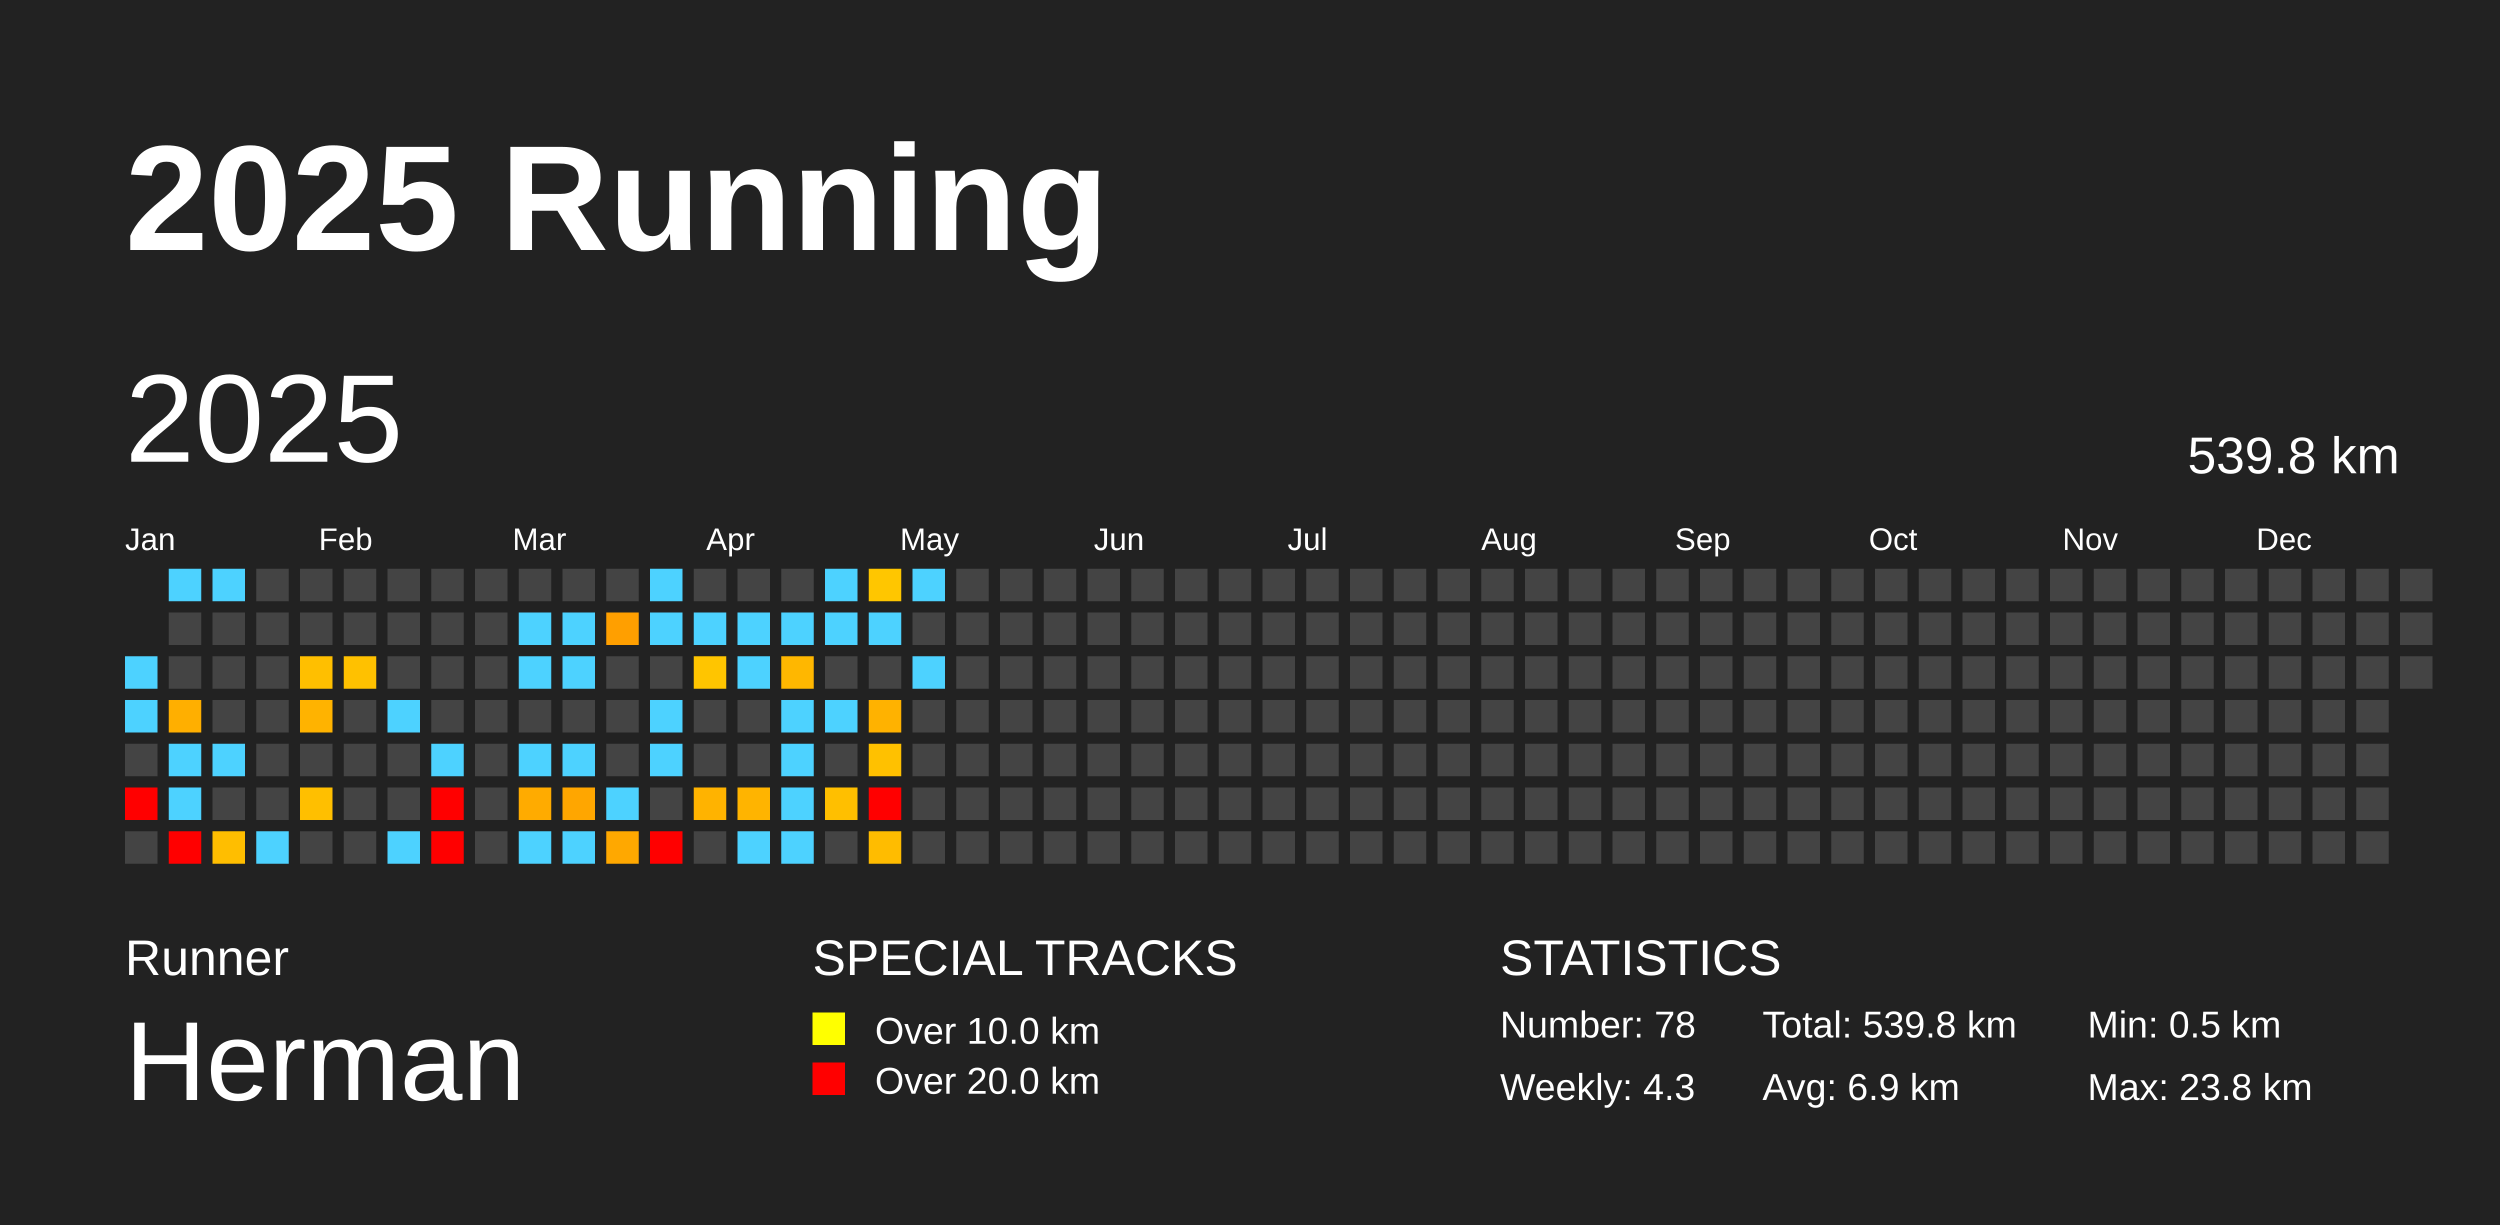
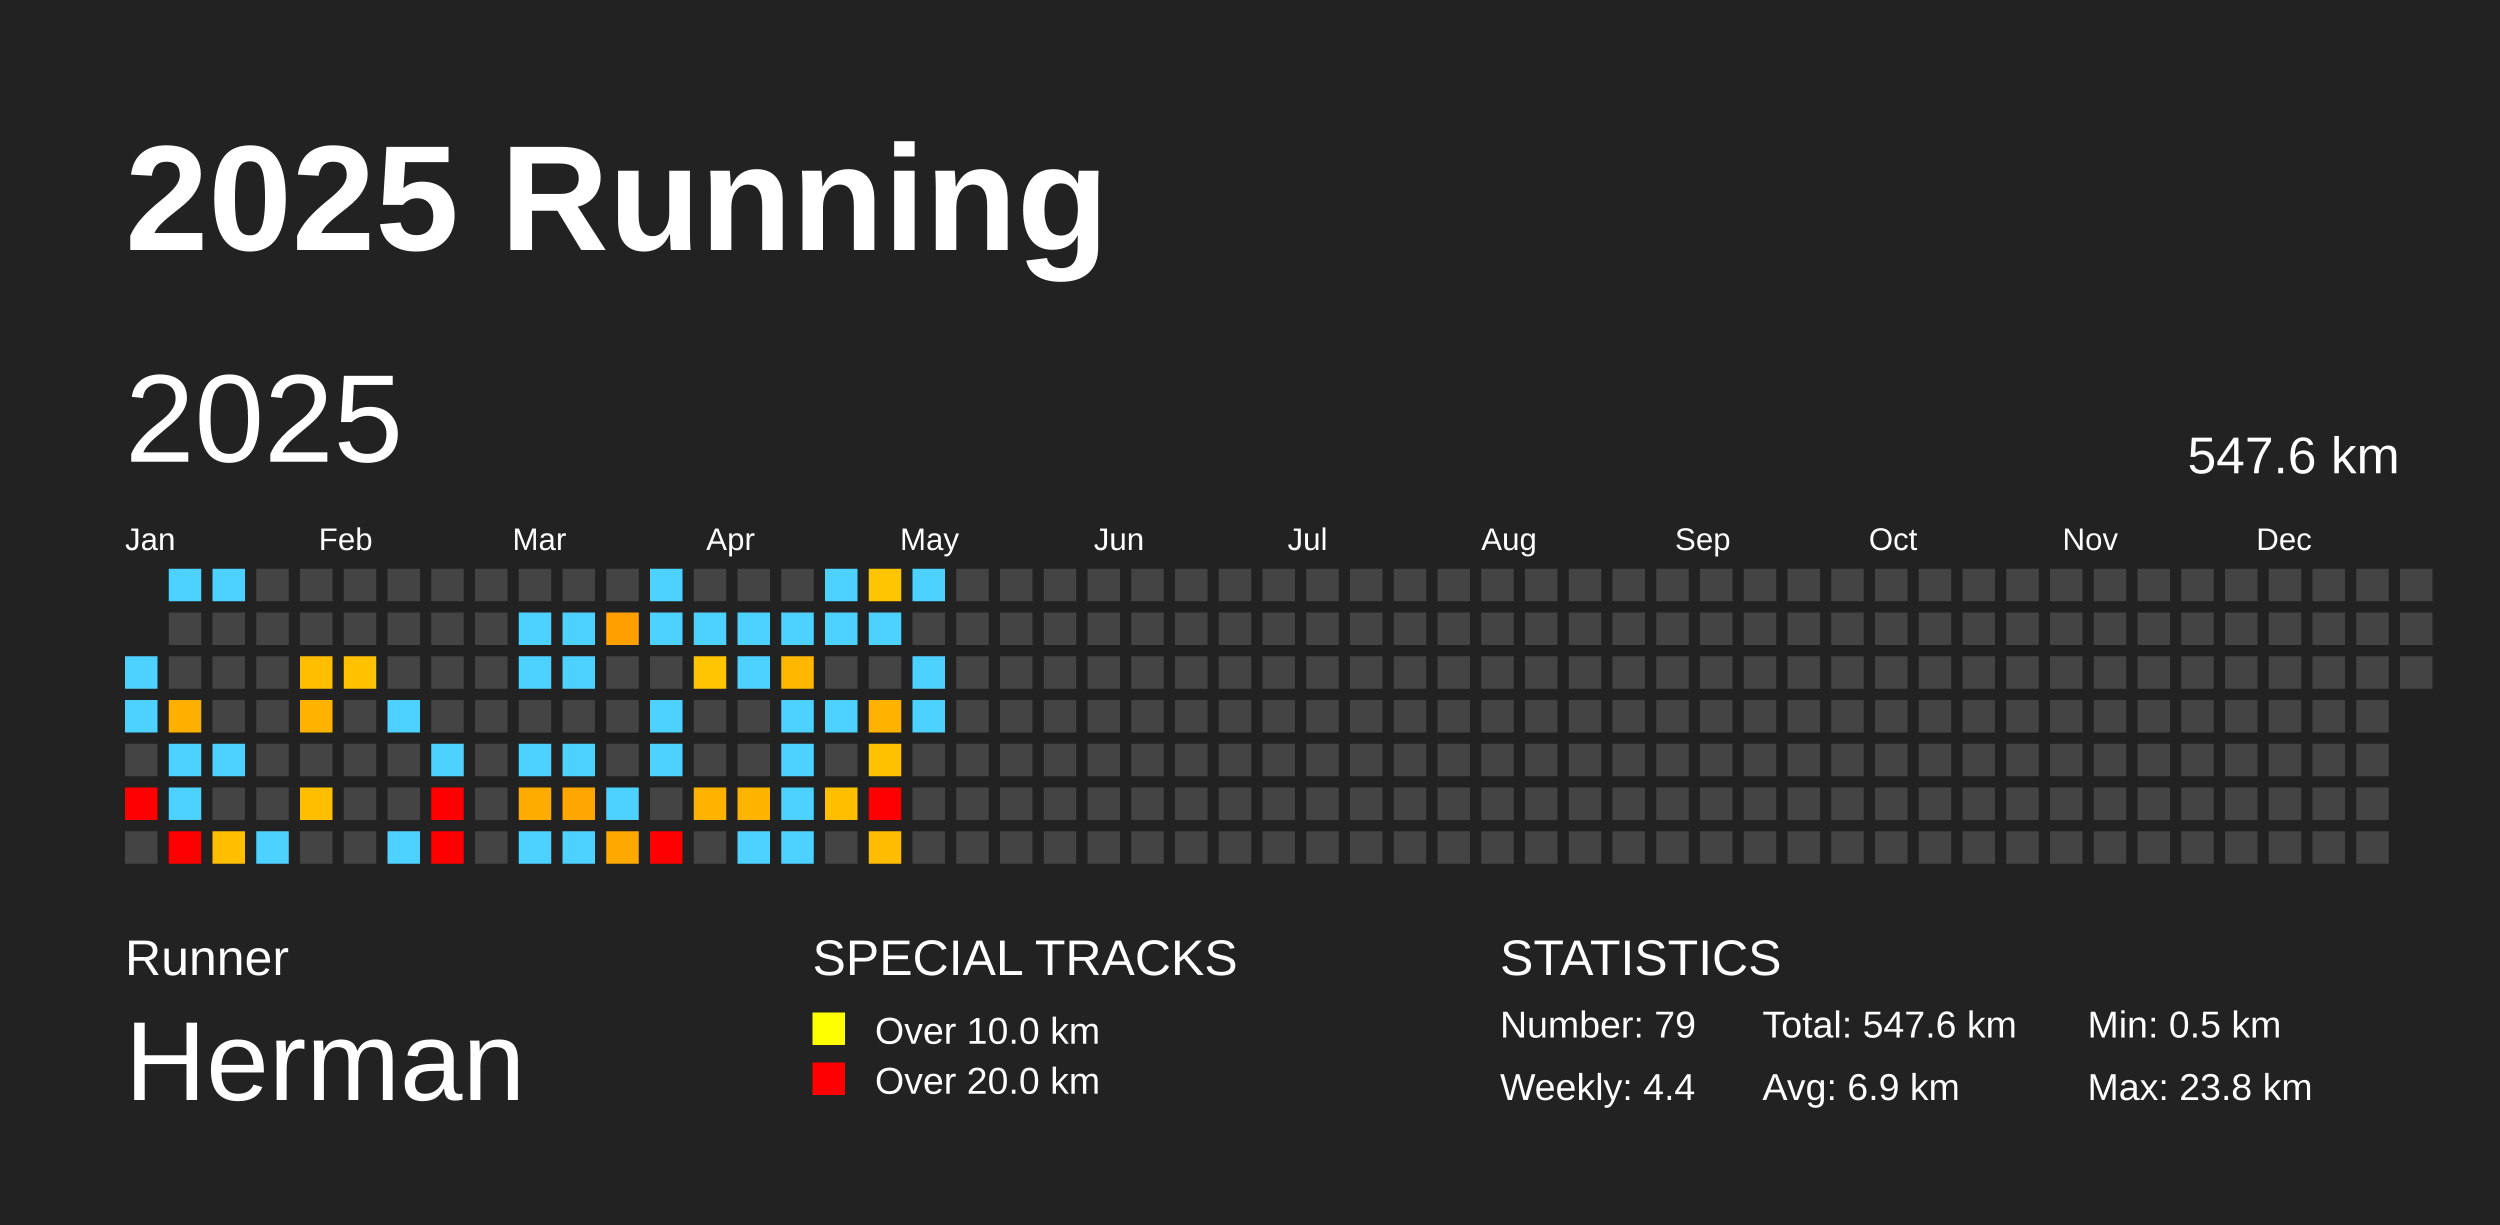
<svg xmlns="http://www.w3.org/2000/svg" baseProfile="full" height="98mm" version="1.1" viewBox="0,0,200,98" width="200mm">
  <defs />
  <rect fill="#222222" height="98" width="200" x="0" y="0" />
  <text fill="#FFFFFF" style="font-size:12px; font-family:Arial; font-weight:bold;" x="10" y="20">2025 Running</text>
  <text fill="#FFFFFF" style="font-size:4px; font-family:Arial" x="10" y="78">Runner</text>
  <text fill="#FFFFFF" style="font-size:9px; font-family:Arial" x="10" y="88">Herman</text>
  <text fill="#FFFFFF" style="font-size:4px; font-family:Arial" x="65" y="78">SPECIAL TRACKS</text>
  <rect fill="yellow" height="2.6" width="2.6" x="65" y="81" />
  <text fill="#FFFFFF" style="font-size:3px; font-family:Arial" x="70" y="83.5">Over 10.0 km</text>
  <rect fill="red" height="2.6" width="2.6" x="65" y="85" />
  <text fill="#FFFFFF" style="font-size:3px; font-family:Arial" x="70" y="87.5">Over 20.0 km</text>
  <text fill="#FFFFFF" style="font-size:4px; font-family:Arial" x="120" y="78">STATISTICS</text>
-   <text fill="#FFFFFF" style="font-size:3px; font-family:Arial" x="120" y="83">Number: 78</text>
-   <text fill="#FFFFFF" style="font-size:3px; font-family:Arial" x="120" y="88">Weekly: 4.3</text>
-   <text fill="#FFFFFF" style="font-size:3px; font-family:Arial" x="141" y="83">Total: 539.8 km</text>
+   <text fill="#FFFFFF" style="font-size:3px; font-family:Arial" x="120" y="83">Number: 79</text>
+   <text fill="#FFFFFF" style="font-size:3px; font-family:Arial" x="120" y="88">Weekly: 4.4</text>
+   <text fill="#FFFFFF" style="font-size:3px; font-family:Arial" x="141" y="83">Total: 547.6 km</text>
  <text fill="#FFFFFF" style="font-size:3px; font-family:Arial" x="141" y="88">Avg: 6.9 km</text>
  <text fill="#FFFFFF" style="font-size:3px; font-family:Arial" x="167" y="83">Min: 0.5 km</text>
  <text fill="#FFFFFF" style="font-size:3px; font-family:Arial" x="167" y="88">Max: 23.8 km</text>
  <text dominant-baseline="hanging" fill="#FFFFFF" style="font-size:10.0px; font-family:Arial;" x="10" y="30">2025</text>
-   <text dominant-baseline="hanging" fill="#FFFFFF" style="font-size:4.125px; font-family:Arial;" x="175" y="35">539.8 km</text>
+   <text dominant-baseline="hanging" fill="#FFFFFF" style="font-size:4.125px; font-family:Arial;" x="175" y="35">547.6 km</text>
  <text fill="#FFFFFF" style="font-size:2.5px; font-family:Arial" x="10.0" y="44">Jan</text>
  <text fill="#FFFFFF" style="font-size:2.5px; font-family:Arial" x="25.5" y="44">Feb</text>
  <text fill="#FFFFFF" style="font-size:2.5px; font-family:Arial" x="41.0" y="44">Mar</text>
  <text fill="#FFFFFF" style="font-size:2.5px; font-family:Arial" x="56.5" y="44">Apr</text>
  <text fill="#FFFFFF" style="font-size:2.5px; font-family:Arial" x="72.0" y="44">May</text>
  <text fill="#FFFFFF" style="font-size:2.5px; font-family:Arial" x="87.5" y="44">Jun</text>
  <text fill="#FFFFFF" style="font-size:2.5px; font-family:Arial" x="103.0" y="44">Jul</text>
  <text fill="#FFFFFF" style="font-size:2.5px; font-family:Arial" x="118.5" y="44">Aug</text>
  <text fill="#FFFFFF" style="font-size:2.5px; font-family:Arial" x="134.0" y="44">Sep</text>
  <text fill="#FFFFFF" style="font-size:2.5px; font-family:Arial" x="149.5" y="44">Oct</text>
  <text fill="#FFFFFF" style="font-size:2.5px; font-family:Arial" x="165.0" y="44">Nov</text>
  <text fill="#FFFFFF" style="font-size:2.5px; font-family:Arial" x="180.5" y="44">Dec</text>
  <rect fill="#4dd2ff" height="2.6" width="2.6" x="10.0" y="52.5" />
  <rect fill="#4dd2ff" height="2.6" width="2.6" x="10.0" y="56.0" />
  <rect fill="#444444" height="2.6" width="2.6" x="10.0" y="59.5" />
  <rect fill="red" height="2.6" width="2.6" x="10.0" y="63.0" />
  <rect fill="#444444" height="2.6" width="2.6" x="10.0" y="66.5" />
  <rect fill="#4dd2ff" height="2.6" width="2.6" x="13.5" y="45.5" />
  <rect fill="#444444" height="2.6" width="2.6" x="13.5" y="49.0" />
  <rect fill="#444444" height="2.6" width="2.6" x="13.5" y="52.5" />
  <rect fill="#ffaf00" height="2.6" width="2.6" x="13.5" y="56.0" />
  <rect fill="#4dd2ff" height="2.6" width="2.6" x="13.5" y="59.5" />
  <rect fill="#4dd2ff" height="2.6" width="2.6" x="13.5" y="63.0" />
  <rect fill="red" height="2.6" width="2.6" x="13.5" y="66.5" />
  <rect fill="#4dd2ff" height="2.6" width="2.6" x="17.0" y="45.5" />
  <rect fill="#444444" height="2.6" width="2.6" x="17.0" y="49.0" />
  <rect fill="#444444" height="2.6" width="2.6" x="17.0" y="52.5" />
  <rect fill="#444444" height="2.6" width="2.6" x="17.0" y="56.0" />
  <rect fill="#4dd2ff" height="2.6" width="2.6" x="17.0" y="59.5" />
  <rect fill="#444444" height="2.6" width="2.6" x="17.0" y="63.0" />
  <rect fill="#ffbe00" height="2.6" width="2.6" x="17.0" y="66.5" />
  <rect fill="#444444" height="2.6" width="2.6" x="20.5" y="45.5" />
  <rect fill="#444444" height="2.6" width="2.6" x="20.5" y="49.0" />
  <rect fill="#444444" height="2.6" width="2.6" x="20.5" y="52.5" />
  <rect fill="#444444" height="2.6" width="2.6" x="20.5" y="56.0" />
  <rect fill="#444444" height="2.6" width="2.6" x="20.5" y="59.5" />
  <rect fill="#444444" height="2.6" width="2.6" x="20.5" y="63.0" />
  <rect fill="#4dd2ff" height="2.6" width="2.6" x="20.5" y="66.5" />
  <rect fill="#444444" height="2.6" width="2.6" x="24.0" y="45.5" />
  <rect fill="#444444" height="2.6" width="2.6" x="24.0" y="49.0" />
  <rect fill="#ffbf00" height="2.6" width="2.6" x="24.0" y="52.5" />
  <rect fill="#ffb300" height="2.6" width="2.6" x="24.0" y="56.0" />
  <rect fill="#444444" height="2.6" width="2.6" x="24.0" y="59.5" />
  <rect fill="#ffbf00" height="2.6" width="2.6" x="24.0" y="63.0" />
  <rect fill="#444444" height="2.6" width="2.6" x="24.0" y="66.5" />
  <rect fill="#444444" height="2.6" width="2.6" x="27.5" y="45.5" />
  <rect fill="#444444" height="2.6" width="2.6" x="27.5" y="49.0" />
  <rect fill="#ffc100" height="2.6" width="2.6" x="27.5" y="52.5" />
  <rect fill="#444444" height="2.6" width="2.6" x="27.5" y="56.0" />
  <rect fill="#444444" height="2.6" width="2.6" x="27.5" y="59.5" />
  <rect fill="#444444" height="2.6" width="2.6" x="27.5" y="63.0" />
  <rect fill="#444444" height="2.6" width="2.6" x="27.5" y="66.5" />
  <rect fill="#444444" height="2.6" width="2.6" x="31.0" y="45.5" />
  <rect fill="#444444" height="2.6" width="2.6" x="31.0" y="49.0" />
  <rect fill="#444444" height="2.6" width="2.6" x="31.0" y="52.5" />
  <rect fill="#4dd2ff" height="2.6" width="2.6" x="31.0" y="56.0" />
  <rect fill="#444444" height="2.6" width="2.6" x="31.0" y="59.5" />
  <rect fill="#444444" height="2.6" width="2.6" x="31.0" y="63.0" />
  <rect fill="#4dd2ff" height="2.6" width="2.6" x="31.0" y="66.5" />
  <rect fill="#444444" height="2.6" width="2.6" x="34.5" y="45.5" />
  <rect fill="#444444" height="2.6" width="2.6" x="34.5" y="49.0" />
  <rect fill="#444444" height="2.6" width="2.6" x="34.5" y="52.5" />
  <rect fill="#444444" height="2.6" width="2.6" x="34.5" y="56.0" />
  <rect fill="#4dd2ff" height="2.6" width="2.6" x="34.5" y="59.5" />
  <rect fill="red" height="2.6" width="2.6" x="34.5" y="63.0" />
  <rect fill="red" height="2.6" width="2.6" x="34.5" y="66.5" />
  <rect fill="#444444" height="2.6" width="2.6" x="38.0" y="45.5" />
  <rect fill="#444444" height="2.6" width="2.6" x="38.0" y="49.0" />
  <rect fill="#444444" height="2.6" width="2.6" x="38.0" y="52.5" />
  <rect fill="#444444" height="2.6" width="2.6" x="38.0" y="56.0" />
  <rect fill="#444444" height="2.6" width="2.6" x="38.0" y="59.5" />
  <rect fill="#444444" height="2.6" width="2.6" x="38.0" y="63.0" />
  <rect fill="#444444" height="2.6" width="2.6" x="38.0" y="66.5" />
  <rect fill="#444444" height="2.6" width="2.6" x="41.5" y="45.5" />
  <rect fill="#4dd2ff" height="2.6" width="2.6" x="41.5" y="49.0" />
  <rect fill="#4dd2ff" height="2.6" width="2.6" x="41.5" y="52.5" />
  <rect fill="#444444" height="2.6" width="2.6" x="41.5" y="56.0" />
  <rect fill="#4dd2ff" height="2.6" width="2.6" x="41.5" y="59.5" />
  <rect fill="#ffab00" height="2.6" width="2.6" x="41.5" y="63.0" />
  <rect fill="#4dd2ff" height="2.6" width="2.6" x="41.5" y="66.5" />
  <rect fill="#444444" height="2.6" width="2.6" x="45.0" y="45.5" />
  <rect fill="#4dd2ff" height="2.6" width="2.6" x="45.0" y="49.0" />
  <rect fill="#4dd2ff" height="2.6" width="2.6" x="45.0" y="52.5" />
  <rect fill="#444444" height="2.6" width="2.6" x="45.0" y="56.0" />
  <rect fill="#4dd2ff" height="2.6" width="2.6" x="45.0" y="59.5" />
  <rect fill="#ffa600" height="2.6" width="2.6" x="45.0" y="63.0" />
  <rect fill="#4dd2ff" height="2.6" width="2.6" x="45.0" y="66.5" />
  <rect fill="#444444" height="2.6" width="2.6" x="48.5" y="45.5" />
  <rect fill="#ff9f00" height="2.6" width="2.6" x="48.5" y="49.0" />
  <rect fill="#444444" height="2.6" width="2.6" x="48.5" y="52.5" />
  <rect fill="#444444" height="2.6" width="2.6" x="48.5" y="56.0" />
  <rect fill="#444444" height="2.6" width="2.6" x="48.5" y="59.5" />
  <rect fill="#4dd2ff" height="2.6" width="2.6" x="48.5" y="63.0" />
  <rect fill="#ffa800" height="2.6" width="2.6" x="48.5" y="66.5" />
  <rect fill="#4dd2ff" height="2.6" width="2.6" x="52.0" y="45.5" />
  <rect fill="#4dd2ff" height="2.6" width="2.6" x="52.0" y="49.0" />
  <rect fill="#444444" height="2.6" width="2.6" x="52.0" y="52.5" />
  <rect fill="#4dd2ff" height="2.6" width="2.6" x="52.0" y="56.0" />
  <rect fill="#4dd2ff" height="2.6" width="2.6" x="52.0" y="59.5" />
  <rect fill="#444444" height="2.6" width="2.6" x="52.0" y="63.0" />
  <rect fill="red" height="2.6" width="2.6" x="52.0" y="66.5" />
  <rect fill="#444444" height="2.6" width="2.6" x="55.5" y="45.5" />
  <rect fill="#4dd2ff" height="2.6" width="2.6" x="55.5" y="49.0" />
  <rect fill="#ffc500" height="2.6" width="2.6" x="55.5" y="52.5" />
  <rect fill="#444444" height="2.6" width="2.6" x="55.5" y="56.0" />
  <rect fill="#444444" height="2.6" width="2.6" x="55.5" y="59.5" />
  <rect fill="#ffb300" height="2.6" width="2.6" x="55.5" y="63.0" />
  <rect fill="#444444" height="2.6" width="2.6" x="55.5" y="66.5" />
  <rect fill="#444444" height="2.6" width="2.6" x="59.0" y="45.5" />
  <rect fill="#4dd2ff" height="2.6" width="2.6" x="59.0" y="49.0" />
  <rect fill="#4dd2ff" height="2.6" width="2.6" x="59.0" y="52.5" />
  <rect fill="#444444" height="2.6" width="2.6" x="59.0" y="56.0" />
  <rect fill="#444444" height="2.6" width="2.6" x="59.0" y="59.5" />
  <rect fill="#ffb400" height="2.6" width="2.6" x="59.0" y="63.0" />
  <rect fill="#4dd2ff" height="2.6" width="2.6" x="59.0" y="66.5" />
  <rect fill="#444444" height="2.6" width="2.6" x="62.5" y="45.5" />
  <rect fill="#4dd2ff" height="2.6" width="2.6" x="62.5" y="49.0" />
  <rect fill="#ffb700" height="2.6" width="2.6" x="62.5" y="52.5" />
  <rect fill="#4dd2ff" height="2.6" width="2.6" x="62.5" y="56.0" />
  <rect fill="#4dd2ff" height="2.6" width="2.6" x="62.5" y="59.5" />
  <rect fill="#4dd2ff" height="2.6" width="2.6" x="62.5" y="63.0" />
  <rect fill="#4dd2ff" height="2.6" width="2.6" x="62.5" y="66.5" />
  <rect fill="#4dd2ff" height="2.6" width="2.6" x="66.0" y="45.5" />
  <rect fill="#4dd2ff" height="2.6" width="2.6" x="66.0" y="49.0" />
  <rect fill="#444444" height="2.6" width="2.6" x="66.0" y="52.5" />
  <rect fill="#4dd2ff" height="2.6" width="2.6" x="66.0" y="56.0" />
  <rect fill="#444444" height="2.6" width="2.6" x="66.0" y="59.5" />
  <rect fill="#ffbf00" height="2.6" width="2.6" x="66.0" y="63.0" />
  <rect fill="#444444" height="2.6" width="2.6" x="66.0" y="66.5" />
  <rect fill="#ffc600" height="2.6" width="2.6" x="69.5" y="45.5" />
  <rect fill="#4dd2ff" height="2.6" width="2.6" x="69.5" y="49.0" />
  <rect fill="#444444" height="2.6" width="2.6" x="69.5" y="52.5" />
  <rect fill="#ffb200" height="2.6" width="2.6" x="69.5" y="56.0" />
  <rect fill="#ffc100" height="2.6" width="2.6" x="69.5" y="59.5" />
  <rect fill="red" height="2.6" width="2.6" x="69.5" y="63.0" />
  <rect fill="#ffbc00" height="2.6" width="2.6" x="69.5" y="66.5" />
  <rect fill="#4dd2ff" height="2.6" width="2.6" x="73.0" y="45.5" />
  <rect fill="#444444" height="2.6" width="2.6" x="73.0" y="49.0" />
  <rect fill="#4dd2ff" height="2.6" width="2.6" x="73.0" y="52.5" />
-   <rect fill="#444444" height="2.6" width="2.6" x="73.0" y="56.0" />
+   <rect fill="#4dd2ff" height="2.6" width="2.6" x="73.0" y="56.0" />
  <rect fill="#444444" height="2.6" width="2.6" x="73.0" y="59.5" />
  <rect fill="#444444" height="2.6" width="2.6" x="73.0" y="63.0" />
  <rect fill="#444444" height="2.6" width="2.6" x="73.0" y="66.5" />
  <rect fill="#444444" height="2.6" width="2.6" x="76.5" y="45.5" />
  <rect fill="#444444" height="2.6" width="2.6" x="76.5" y="49.0" />
  <rect fill="#444444" height="2.6" width="2.6" x="76.5" y="52.5" />
  <rect fill="#444444" height="2.6" width="2.6" x="76.5" y="56.0" />
  <rect fill="#444444" height="2.6" width="2.6" x="76.5" y="59.5" />
  <rect fill="#444444" height="2.6" width="2.6" x="76.5" y="63.0" />
  <rect fill="#444444" height="2.6" width="2.6" x="76.5" y="66.5" />
  <rect fill="#444444" height="2.6" width="2.6" x="80.0" y="45.5" />
  <rect fill="#444444" height="2.6" width="2.6" x="80.0" y="49.0" />
  <rect fill="#444444" height="2.6" width="2.6" x="80.0" y="52.5" />
  <rect fill="#444444" height="2.6" width="2.6" x="80.0" y="56.0" />
  <rect fill="#444444" height="2.6" width="2.6" x="80.0" y="59.5" />
  <rect fill="#444444" height="2.6" width="2.6" x="80.0" y="63.0" />
  <rect fill="#444444" height="2.6" width="2.6" x="80.0" y="66.5" />
  <rect fill="#444444" height="2.6" width="2.6" x="83.5" y="45.5" />
  <rect fill="#444444" height="2.6" width="2.6" x="83.5" y="49.0" />
  <rect fill="#444444" height="2.6" width="2.6" x="83.5" y="52.5" />
  <rect fill="#444444" height="2.6" width="2.6" x="83.5" y="56.0" />
  <rect fill="#444444" height="2.6" width="2.6" x="83.5" y="59.5" />
  <rect fill="#444444" height="2.6" width="2.6" x="83.5" y="63.0" />
  <rect fill="#444444" height="2.6" width="2.6" x="83.5" y="66.5" />
  <rect fill="#444444" height="2.6" width="2.6" x="87.0" y="45.5" />
  <rect fill="#444444" height="2.6" width="2.6" x="87.0" y="49.0" />
  <rect fill="#444444" height="2.6" width="2.6" x="87.0" y="52.5" />
  <rect fill="#444444" height="2.6" width="2.6" x="87.0" y="56.0" />
  <rect fill="#444444" height="2.6" width="2.6" x="87.0" y="59.5" />
  <rect fill="#444444" height="2.6" width="2.6" x="87.0" y="63.0" />
  <rect fill="#444444" height="2.6" width="2.6" x="87.0" y="66.5" />
  <rect fill="#444444" height="2.6" width="2.6" x="90.5" y="45.5" />
  <rect fill="#444444" height="2.6" width="2.6" x="90.5" y="49.0" />
  <rect fill="#444444" height="2.6" width="2.6" x="90.5" y="52.5" />
  <rect fill="#444444" height="2.6" width="2.6" x="90.5" y="56.0" />
  <rect fill="#444444" height="2.6" width="2.6" x="90.5" y="59.5" />
  <rect fill="#444444" height="2.6" width="2.6" x="90.5" y="63.0" />
  <rect fill="#444444" height="2.6" width="2.6" x="90.5" y="66.5" />
  <rect fill="#444444" height="2.6" width="2.6" x="94.0" y="45.5" />
  <rect fill="#444444" height="2.6" width="2.6" x="94.0" y="49.0" />
  <rect fill="#444444" height="2.6" width="2.6" x="94.0" y="52.5" />
  <rect fill="#444444" height="2.6" width="2.6" x="94.0" y="56.0" />
  <rect fill="#444444" height="2.6" width="2.6" x="94.0" y="59.5" />
  <rect fill="#444444" height="2.6" width="2.6" x="94.0" y="63.0" />
  <rect fill="#444444" height="2.6" width="2.6" x="94.0" y="66.5" />
  <rect fill="#444444" height="2.6" width="2.6" x="97.5" y="45.5" />
  <rect fill="#444444" height="2.6" width="2.6" x="97.5" y="49.0" />
  <rect fill="#444444" height="2.6" width="2.6" x="97.5" y="52.5" />
  <rect fill="#444444" height="2.6" width="2.6" x="97.5" y="56.0" />
  <rect fill="#444444" height="2.6" width="2.6" x="97.5" y="59.5" />
  <rect fill="#444444" height="2.6" width="2.6" x="97.5" y="63.0" />
  <rect fill="#444444" height="2.6" width="2.6" x="97.5" y="66.5" />
  <rect fill="#444444" height="2.6" width="2.6" x="101.0" y="45.5" />
  <rect fill="#444444" height="2.6" width="2.6" x="101.0" y="49.0" />
  <rect fill="#444444" height="2.6" width="2.6" x="101.0" y="52.5" />
  <rect fill="#444444" height="2.6" width="2.6" x="101.0" y="56.0" />
  <rect fill="#444444" height="2.6" width="2.6" x="101.0" y="59.5" />
  <rect fill="#444444" height="2.6" width="2.6" x="101.0" y="63.0" />
  <rect fill="#444444" height="2.6" width="2.6" x="101.0" y="66.5" />
  <rect fill="#444444" height="2.6" width="2.6" x="104.5" y="45.5" />
  <rect fill="#444444" height="2.6" width="2.6" x="104.5" y="49.0" />
  <rect fill="#444444" height="2.6" width="2.6" x="104.5" y="52.5" />
  <rect fill="#444444" height="2.6" width="2.6" x="104.5" y="56.0" />
  <rect fill="#444444" height="2.6" width="2.6" x="104.5" y="59.5" />
  <rect fill="#444444" height="2.6" width="2.6" x="104.5" y="63.0" />
  <rect fill="#444444" height="2.6" width="2.6" x="104.5" y="66.5" />
  <rect fill="#444444" height="2.6" width="2.6" x="108.0" y="45.5" />
  <rect fill="#444444" height="2.6" width="2.6" x="108.0" y="49.0" />
  <rect fill="#444444" height="2.6" width="2.6" x="108.0" y="52.5" />
  <rect fill="#444444" height="2.6" width="2.6" x="108.0" y="56.0" />
  <rect fill="#444444" height="2.6" width="2.6" x="108.0" y="59.5" />
  <rect fill="#444444" height="2.6" width="2.6" x="108.0" y="63.0" />
  <rect fill="#444444" height="2.6" width="2.6" x="108.0" y="66.5" />
  <rect fill="#444444" height="2.6" width="2.6" x="111.5" y="45.5" />
  <rect fill="#444444" height="2.6" width="2.6" x="111.5" y="49.0" />
  <rect fill="#444444" height="2.6" width="2.6" x="111.5" y="52.5" />
  <rect fill="#444444" height="2.6" width="2.6" x="111.5" y="56.0" />
  <rect fill="#444444" height="2.6" width="2.6" x="111.5" y="59.5" />
  <rect fill="#444444" height="2.6" width="2.6" x="111.5" y="63.0" />
  <rect fill="#444444" height="2.6" width="2.6" x="111.5" y="66.5" />
  <rect fill="#444444" height="2.6" width="2.6" x="115.0" y="45.5" />
  <rect fill="#444444" height="2.6" width="2.6" x="115.0" y="49.0" />
  <rect fill="#444444" height="2.6" width="2.6" x="115.0" y="52.5" />
  <rect fill="#444444" height="2.6" width="2.6" x="115.0" y="56.0" />
  <rect fill="#444444" height="2.6" width="2.6" x="115.0" y="59.5" />
  <rect fill="#444444" height="2.6" width="2.6" x="115.0" y="63.0" />
  <rect fill="#444444" height="2.6" width="2.6" x="115.0" y="66.5" />
  <rect fill="#444444" height="2.6" width="2.6" x="118.5" y="45.5" />
  <rect fill="#444444" height="2.6" width="2.6" x="118.5" y="49.0" />
  <rect fill="#444444" height="2.6" width="2.6" x="118.5" y="52.5" />
  <rect fill="#444444" height="2.6" width="2.6" x="118.5" y="56.0" />
  <rect fill="#444444" height="2.6" width="2.6" x="118.5" y="59.5" />
  <rect fill="#444444" height="2.6" width="2.6" x="118.5" y="63.0" />
  <rect fill="#444444" height="2.6" width="2.6" x="118.5" y="66.5" />
  <rect fill="#444444" height="2.6" width="2.6" x="122.0" y="45.5" />
  <rect fill="#444444" height="2.6" width="2.6" x="122.0" y="49.0" />
  <rect fill="#444444" height="2.6" width="2.6" x="122.0" y="52.5" />
  <rect fill="#444444" height="2.6" width="2.6" x="122.0" y="56.0" />
  <rect fill="#444444" height="2.6" width="2.6" x="122.0" y="59.5" />
  <rect fill="#444444" height="2.6" width="2.6" x="122.0" y="63.0" />
  <rect fill="#444444" height="2.6" width="2.6" x="122.0" y="66.5" />
  <rect fill="#444444" height="2.6" width="2.6" x="125.5" y="45.5" />
  <rect fill="#444444" height="2.6" width="2.6" x="125.5" y="49.0" />
  <rect fill="#444444" height="2.6" width="2.6" x="125.5" y="52.5" />
  <rect fill="#444444" height="2.6" width="2.6" x="125.5" y="56.0" />
  <rect fill="#444444" height="2.6" width="2.6" x="125.5" y="59.5" />
  <rect fill="#444444" height="2.6" width="2.6" x="125.5" y="63.0" />
  <rect fill="#444444" height="2.6" width="2.6" x="125.5" y="66.5" />
  <rect fill="#444444" height="2.6" width="2.6" x="129.0" y="45.5" />
  <rect fill="#444444" height="2.6" width="2.6" x="129.0" y="49.0" />
  <rect fill="#444444" height="2.6" width="2.6" x="129.0" y="52.5" />
  <rect fill="#444444" height="2.6" width="2.6" x="129.0" y="56.0" />
  <rect fill="#444444" height="2.6" width="2.6" x="129.0" y="59.5" />
  <rect fill="#444444" height="2.6" width="2.6" x="129.0" y="63.0" />
  <rect fill="#444444" height="2.6" width="2.6" x="129.0" y="66.5" />
  <rect fill="#444444" height="2.6" width="2.6" x="132.5" y="45.5" />
  <rect fill="#444444" height="2.6" width="2.6" x="132.5" y="49.0" />
  <rect fill="#444444" height="2.6" width="2.6" x="132.5" y="52.5" />
  <rect fill="#444444" height="2.6" width="2.6" x="132.5" y="56.0" />
  <rect fill="#444444" height="2.6" width="2.6" x="132.5" y="59.5" />
  <rect fill="#444444" height="2.6" width="2.6" x="132.5" y="63.0" />
  <rect fill="#444444" height="2.6" width="2.6" x="132.5" y="66.5" />
  <rect fill="#444444" height="2.6" width="2.6" x="136.0" y="45.5" />
  <rect fill="#444444" height="2.6" width="2.6" x="136.0" y="49.0" />
  <rect fill="#444444" height="2.6" width="2.6" x="136.0" y="52.5" />
  <rect fill="#444444" height="2.6" width="2.6" x="136.0" y="56.0" />
  <rect fill="#444444" height="2.6" width="2.6" x="136.0" y="59.5" />
  <rect fill="#444444" height="2.6" width="2.6" x="136.0" y="63.0" />
  <rect fill="#444444" height="2.6" width="2.6" x="136.0" y="66.5" />
  <rect fill="#444444" height="2.6" width="2.6" x="139.5" y="45.5" />
  <rect fill="#444444" height="2.6" width="2.6" x="139.5" y="49.0" />
  <rect fill="#444444" height="2.6" width="2.6" x="139.5" y="52.5" />
  <rect fill="#444444" height="2.6" width="2.6" x="139.5" y="56.0" />
  <rect fill="#444444" height="2.6" width="2.6" x="139.5" y="59.5" />
  <rect fill="#444444" height="2.6" width="2.6" x="139.5" y="63.0" />
  <rect fill="#444444" height="2.6" width="2.6" x="139.5" y="66.5" />
  <rect fill="#444444" height="2.6" width="2.6" x="143.0" y="45.5" />
  <rect fill="#444444" height="2.6" width="2.6" x="143.0" y="49.0" />
  <rect fill="#444444" height="2.6" width="2.6" x="143.0" y="52.5" />
  <rect fill="#444444" height="2.6" width="2.6" x="143.0" y="56.0" />
  <rect fill="#444444" height="2.6" width="2.6" x="143.0" y="59.5" />
  <rect fill="#444444" height="2.6" width="2.6" x="143.0" y="63.0" />
  <rect fill="#444444" height="2.6" width="2.6" x="143.0" y="66.5" />
  <rect fill="#444444" height="2.6" width="2.6" x="146.5" y="45.5" />
  <rect fill="#444444" height="2.6" width="2.6" x="146.5" y="49.0" />
  <rect fill="#444444" height="2.6" width="2.6" x="146.5" y="52.5" />
  <rect fill="#444444" height="2.6" width="2.6" x="146.5" y="56.0" />
  <rect fill="#444444" height="2.6" width="2.6" x="146.5" y="59.5" />
  <rect fill="#444444" height="2.6" width="2.6" x="146.5" y="63.0" />
  <rect fill="#444444" height="2.6" width="2.6" x="146.5" y="66.5" />
  <rect fill="#444444" height="2.6" width="2.6" x="150.0" y="45.5" />
  <rect fill="#444444" height="2.6" width="2.6" x="150.0" y="49.0" />
  <rect fill="#444444" height="2.6" width="2.6" x="150.0" y="52.5" />
  <rect fill="#444444" height="2.6" width="2.6" x="150.0" y="56.0" />
  <rect fill="#444444" height="2.6" width="2.6" x="150.0" y="59.5" />
  <rect fill="#444444" height="2.6" width="2.6" x="150.0" y="63.0" />
  <rect fill="#444444" height="2.6" width="2.6" x="150.0" y="66.5" />
  <rect fill="#444444" height="2.6" width="2.6" x="153.5" y="45.5" />
  <rect fill="#444444" height="2.6" width="2.6" x="153.5" y="49.0" />
  <rect fill="#444444" height="2.6" width="2.6" x="153.5" y="52.5" />
  <rect fill="#444444" height="2.6" width="2.6" x="153.5" y="56.0" />
  <rect fill="#444444" height="2.6" width="2.6" x="153.5" y="59.5" />
  <rect fill="#444444" height="2.6" width="2.6" x="153.5" y="63.0" />
  <rect fill="#444444" height="2.6" width="2.6" x="153.5" y="66.5" />
  <rect fill="#444444" height="2.6" width="2.6" x="157.0" y="45.5" />
  <rect fill="#444444" height="2.6" width="2.6" x="157.0" y="49.0" />
  <rect fill="#444444" height="2.6" width="2.6" x="157.0" y="52.5" />
  <rect fill="#444444" height="2.6" width="2.6" x="157.0" y="56.0" />
  <rect fill="#444444" height="2.6" width="2.6" x="157.0" y="59.5" />
  <rect fill="#444444" height="2.6" width="2.6" x="157.0" y="63.0" />
  <rect fill="#444444" height="2.6" width="2.6" x="157.0" y="66.5" />
  <rect fill="#444444" height="2.6" width="2.6" x="160.5" y="45.5" />
  <rect fill="#444444" height="2.6" width="2.6" x="160.5" y="49.0" />
  <rect fill="#444444" height="2.6" width="2.6" x="160.5" y="52.5" />
  <rect fill="#444444" height="2.6" width="2.6" x="160.5" y="56.0" />
  <rect fill="#444444" height="2.6" width="2.6" x="160.5" y="59.5" />
  <rect fill="#444444" height="2.6" width="2.6" x="160.5" y="63.0" />
  <rect fill="#444444" height="2.6" width="2.6" x="160.5" y="66.5" />
  <rect fill="#444444" height="2.6" width="2.6" x="164.0" y="45.5" />
  <rect fill="#444444" height="2.6" width="2.6" x="164.0" y="49.0" />
  <rect fill="#444444" height="2.6" width="2.6" x="164.0" y="52.5" />
  <rect fill="#444444" height="2.6" width="2.6" x="164.0" y="56.0" />
  <rect fill="#444444" height="2.6" width="2.6" x="164.0" y="59.5" />
  <rect fill="#444444" height="2.6" width="2.6" x="164.0" y="63.0" />
  <rect fill="#444444" height="2.6" width="2.6" x="164.0" y="66.5" />
  <rect fill="#444444" height="2.6" width="2.6" x="167.5" y="45.5" />
  <rect fill="#444444" height="2.6" width="2.6" x="167.5" y="49.0" />
  <rect fill="#444444" height="2.6" width="2.6" x="167.5" y="52.5" />
  <rect fill="#444444" height="2.6" width="2.6" x="167.5" y="56.0" />
  <rect fill="#444444" height="2.6" width="2.6" x="167.5" y="59.5" />
  <rect fill="#444444" height="2.6" width="2.6" x="167.5" y="63.0" />
  <rect fill="#444444" height="2.6" width="2.6" x="167.5" y="66.5" />
  <rect fill="#444444" height="2.6" width="2.6" x="171.0" y="45.5" />
  <rect fill="#444444" height="2.6" width="2.6" x="171.0" y="49.0" />
  <rect fill="#444444" height="2.6" width="2.6" x="171.0" y="52.5" />
  <rect fill="#444444" height="2.6" width="2.6" x="171.0" y="56.0" />
  <rect fill="#444444" height="2.6" width="2.6" x="171.0" y="59.5" />
  <rect fill="#444444" height="2.6" width="2.6" x="171.0" y="63.0" />
  <rect fill="#444444" height="2.6" width="2.6" x="171.0" y="66.5" />
  <rect fill="#444444" height="2.6" width="2.6" x="174.5" y="45.5" />
  <rect fill="#444444" height="2.6" width="2.6" x="174.5" y="49.0" />
  <rect fill="#444444" height="2.6" width="2.6" x="174.5" y="52.5" />
  <rect fill="#444444" height="2.6" width="2.6" x="174.5" y="56.0" />
  <rect fill="#444444" height="2.6" width="2.6" x="174.5" y="59.5" />
  <rect fill="#444444" height="2.6" width="2.6" x="174.5" y="63.0" />
  <rect fill="#444444" height="2.6" width="2.6" x="174.5" y="66.5" />
  <rect fill="#444444" height="2.6" width="2.6" x="178.0" y="45.5" />
  <rect fill="#444444" height="2.6" width="2.6" x="178.0" y="49.0" />
  <rect fill="#444444" height="2.6" width="2.6" x="178.0" y="52.5" />
  <rect fill="#444444" height="2.6" width="2.6" x="178.0" y="56.0" />
  <rect fill="#444444" height="2.6" width="2.6" x="178.0" y="59.5" />
  <rect fill="#444444" height="2.6" width="2.6" x="178.0" y="63.0" />
  <rect fill="#444444" height="2.6" width="2.6" x="178.0" y="66.5" />
  <rect fill="#444444" height="2.6" width="2.6" x="181.5" y="45.5" />
  <rect fill="#444444" height="2.6" width="2.6" x="181.5" y="49.0" />
  <rect fill="#444444" height="2.6" width="2.6" x="181.5" y="52.5" />
  <rect fill="#444444" height="2.6" width="2.6" x="181.5" y="56.0" />
  <rect fill="#444444" height="2.6" width="2.6" x="181.5" y="59.5" />
  <rect fill="#444444" height="2.6" width="2.6" x="181.5" y="63.0" />
  <rect fill="#444444" height="2.6" width="2.6" x="181.5" y="66.5" />
  <rect fill="#444444" height="2.6" width="2.6" x="185.0" y="45.5" />
  <rect fill="#444444" height="2.6" width="2.6" x="185.0" y="49.0" />
  <rect fill="#444444" height="2.6" width="2.6" x="185.0" y="52.5" />
  <rect fill="#444444" height="2.6" width="2.6" x="185.0" y="56.0" />
  <rect fill="#444444" height="2.6" width="2.6" x="185.0" y="59.5" />
  <rect fill="#444444" height="2.6" width="2.6" x="185.0" y="63.0" />
  <rect fill="#444444" height="2.6" width="2.6" x="185.0" y="66.5" />
  <rect fill="#444444" height="2.6" width="2.6" x="188.5" y="45.5" />
  <rect fill="#444444" height="2.6" width="2.6" x="188.5" y="49.0" />
  <rect fill="#444444" height="2.6" width="2.6" x="188.5" y="52.5" />
  <rect fill="#444444" height="2.6" width="2.6" x="188.5" y="56.0" />
  <rect fill="#444444" height="2.6" width="2.6" x="188.5" y="59.5" />
  <rect fill="#444444" height="2.6" width="2.6" x="188.5" y="63.0" />
  <rect fill="#444444" height="2.6" width="2.6" x="188.5" y="66.5" />
  <rect fill="#444444" height="2.6" width="2.6" x="192.0" y="45.5" />
  <rect fill="#444444" height="2.6" width="2.6" x="192.0" y="49.0" />
  <rect fill="#444444" height="2.6" width="2.6" x="192.0" y="52.5" />
</svg>
